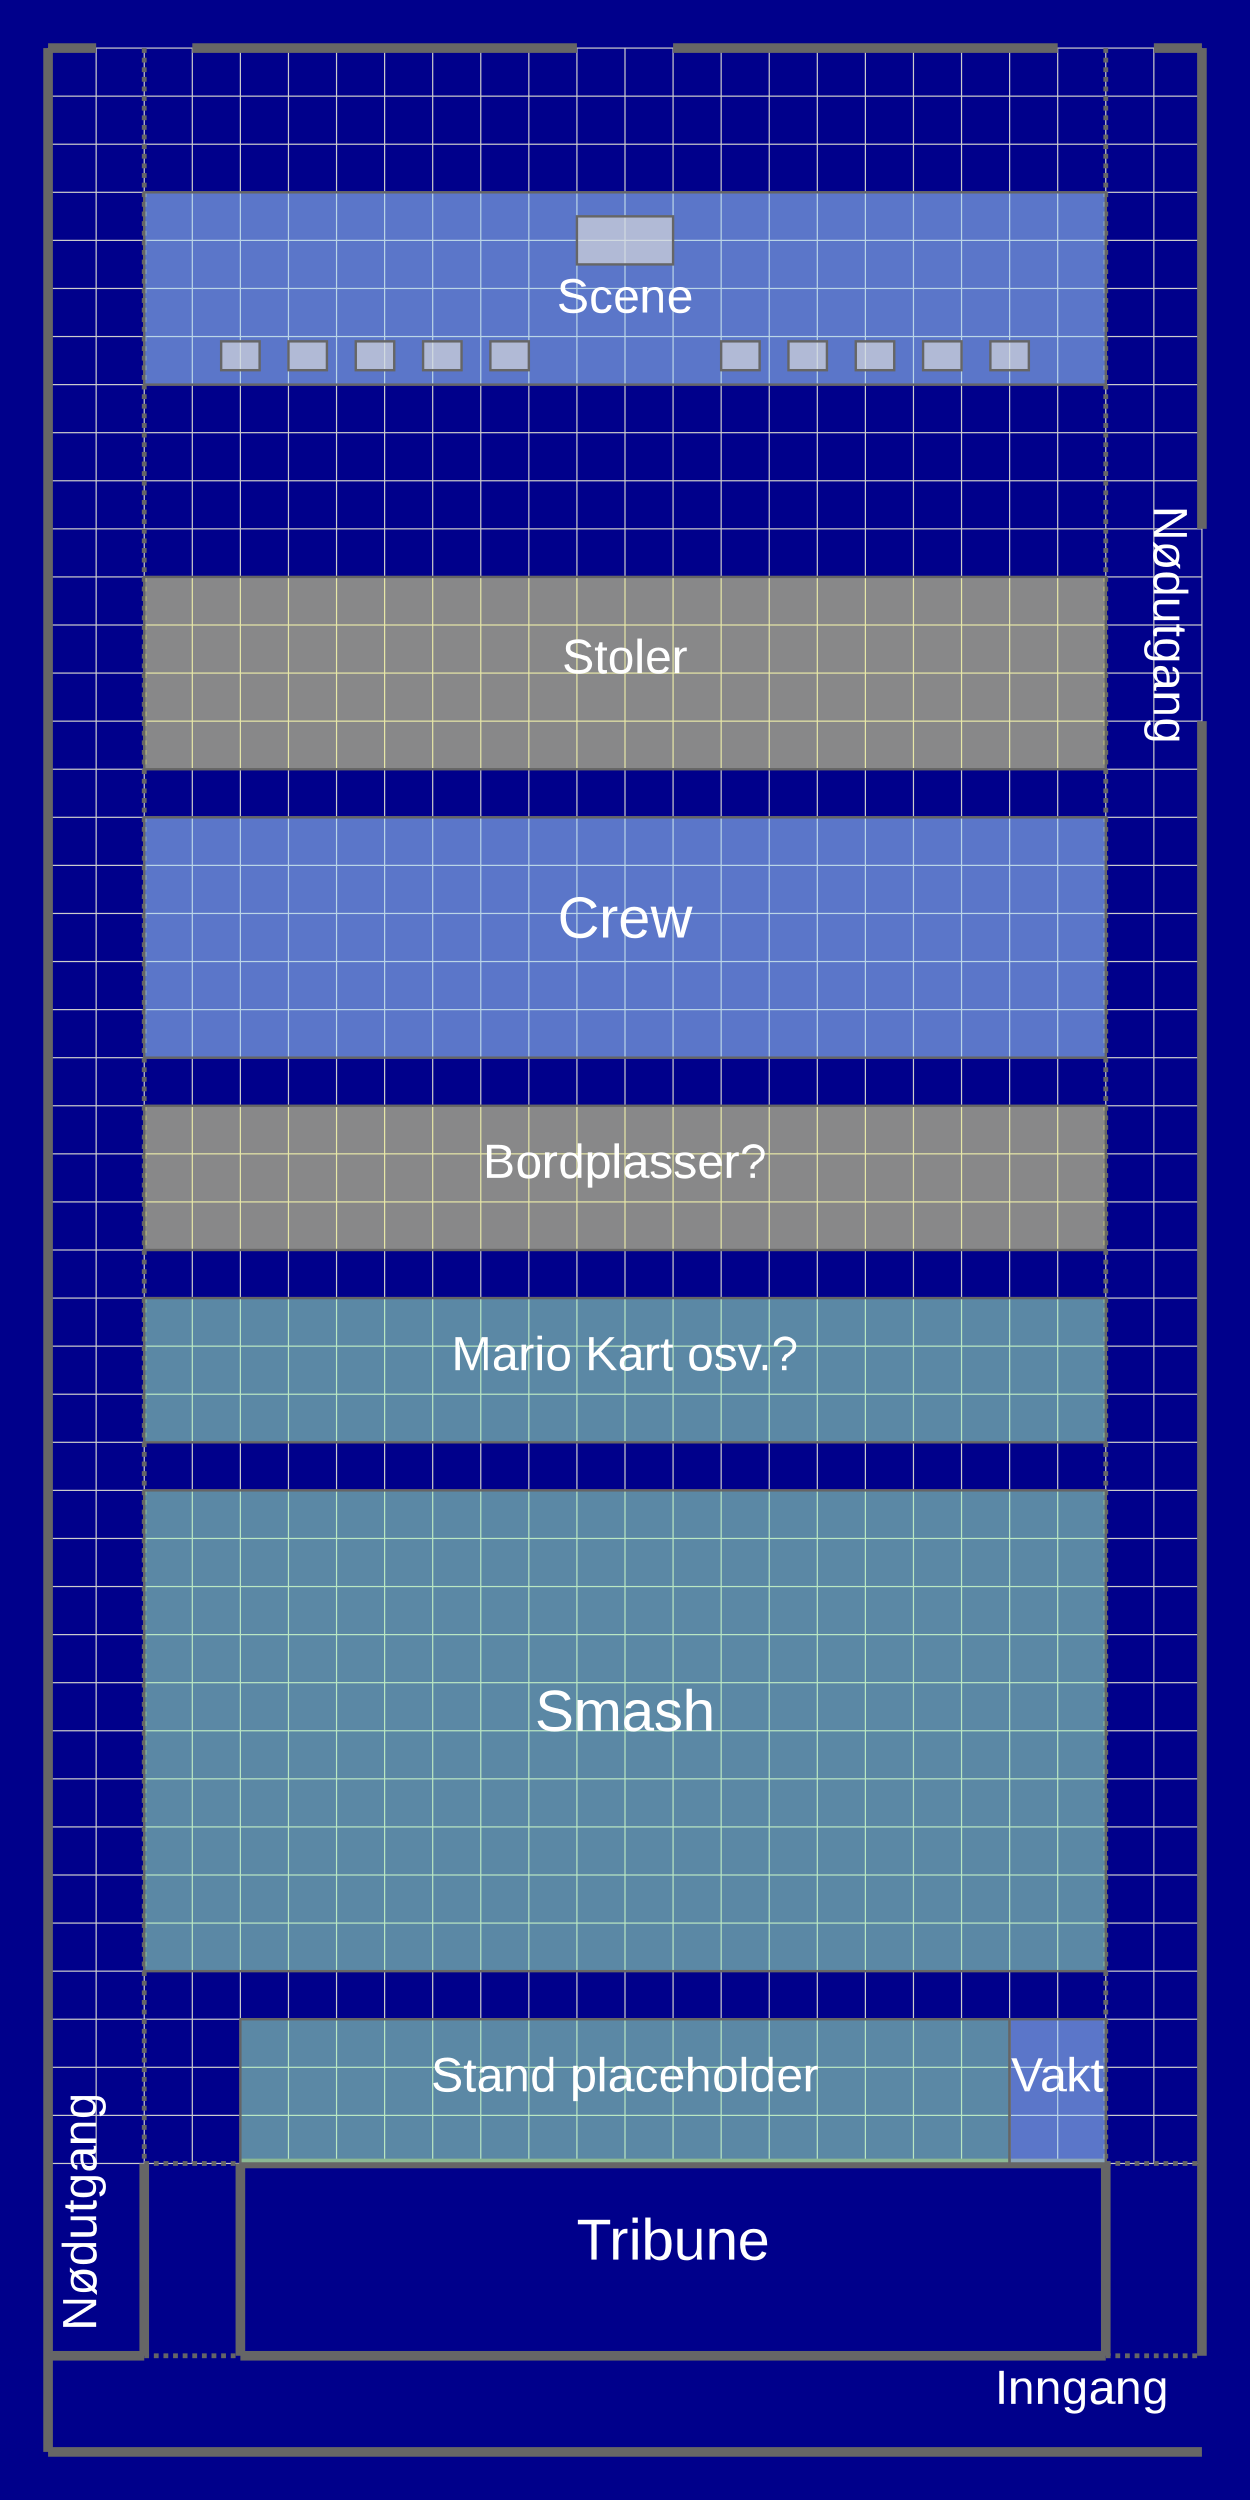
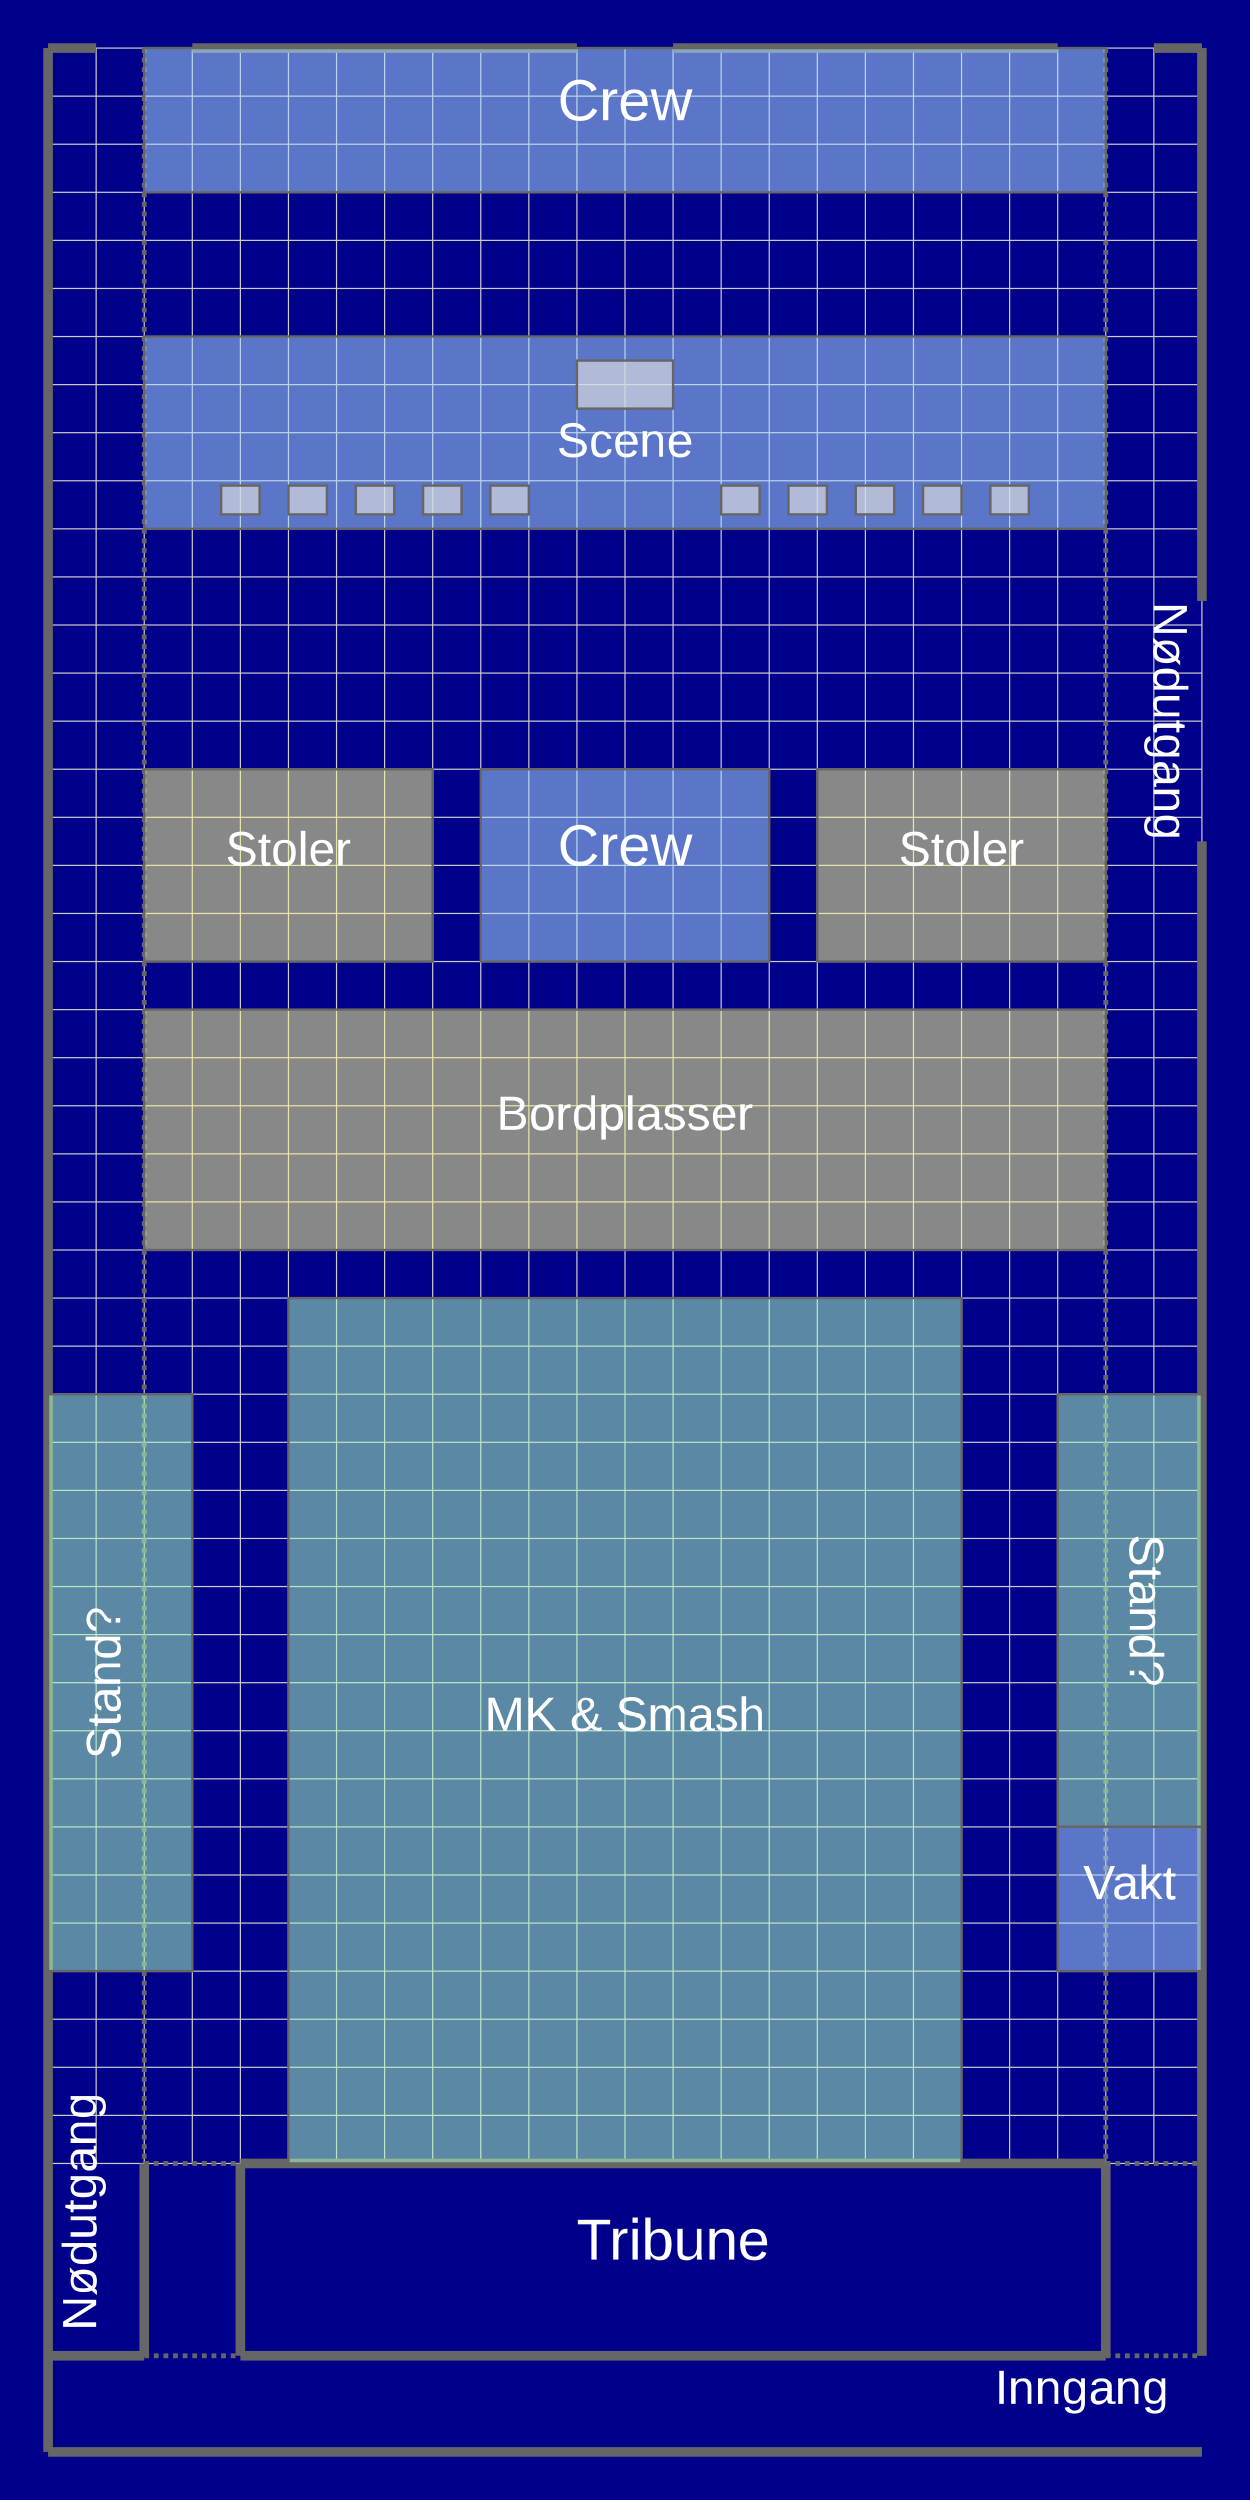
<svg xmlns="http://www.w3.org/2000/svg" viewBox="0 0 26 52">
  <style type="text/css">
        rect {
            /* Remove default fill */
            fill: none;
        }

        text {
            fill: white; /* TMP blueprint */
            font-family: Arial;
            /* Change default alignment to center point */
            text-anchor: middle;
            alignment-baseline: middle;
        }

        text.align-left {
            text-anchor: start;
        }

        text.align-right {
            text-anchor: end;
        }

        .grid {
            /* DEBUG: Grid lines */
            /*display: none;*/
        }

        .grid line {
            stroke: #ccc;
            stroke-width: 0.025px;
        }

        .walls line {
            stroke: #666;
            stroke-width: 0.2px;
        }

        .walls line.zone-wall {
            stroke: #666;
            stroke-width: 0.1px;
            stroke-dasharray: 0.1;
        }

        .area-title {
            font-size: 1.2px;
        }

        .area-title-small {
            font-size: 1.0px;
        }

        .area-text {
            font-size: 1px;
        }

        .sleeping-row-area {
            stroke: #666;
            stroke-width: 0.05px;
            fill: #afb8;
        }

        .stage-area {
            stroke: #666;
            stroke-width: 0.05px;
            fill: #adf8;
        }

        .crew-area {
            stroke: #666;
            stroke-width: 0.05px;
            fill: #adf8;
        }

        .participant-area {
            stroke: #666;
            stroke-width: 0.05px;
            fill: #ff88;
        }

        .misc-area {
            stroke: #666;
            stroke-width: 0.05px;
            fill: #afb8;
        }

        rect.seat,
        .seat rect {
            stroke: #666;
            stroke-width: 0.05px;
            fill: #ddda;
        }

        rect.seat.spacer-seat {
            /* DEBUG */
            /*display: none;*/
        }

        /* Dynamic studlan styling: Available seat */
        rect.seating-node-free {
            fill: #5cb85c;
        }

        /* Dynamic studlan styling: Occupied seat */
        rect.seating-node-occupied {
            fill: #d9534f;
        }

        /* Dynamic studlan styling: Own seat */
        rect.seating-node-self {
            fill: #f0ad4e;
        }

        /* Dynamic studlan styling: Clicked seat */
        rect.seating-node-info {
            stroke-width: 0.1px;
            fill: #0275d8;
        }

        /* Dynamic studlan styling: Hyperlinked seat */
        rect.seating-node-search {
            fill: #5bc0de;
            stroke-width: 0.1px;
        }
    </style>
  <rect width="100%" height="100%" style="fill: darkblue;" />
  <g class="hall" transform="translate(1, 1)">
    <g class="grid">
      <line x1="0" x2="0" y1="0" y2="44" />
      <line x1="1" x2="1" y1="0" y2="44" />
      <line x1="2" x2="2" y1="0" y2="44" />
      <line x1="3" x2="3" y1="0" y2="44" />
      <line x1="4" x2="4" y1="0" y2="44" />
      <line x1="5" x2="5" y1="0" y2="44" />
      <line x1="6" x2="6" y1="0" y2="44" />
      <line x1="7" x2="7" y1="0" y2="44" />
      <line x1="8" x2="8" y1="0" y2="44" />
      <line x1="9" x2="9" y1="0" y2="44" />
      <line x1="10" x2="10" y1="0" y2="44" />
      <line x1="11" x2="11" y1="0" y2="44" />
      <line x1="12" x2="12" y1="0" y2="44" />
      <line x1="13" x2="13" y1="0" y2="44" />
      <line x1="14" x2="14" y1="0" y2="44" />
      <line x1="15" x2="15" y1="0" y2="44" />
      <line x1="16" x2="16" y1="0" y2="44" />
      <line x1="17" x2="17" y1="0" y2="44" />
      <line x1="18" x2="18" y1="0" y2="44" />
      <line x1="19" x2="19" y1="0" y2="44" />
      <line x1="20" x2="20" y1="0" y2="44" />
      <line x1="21" x2="21" y1="0" y2="44" />
      <line x1="22" x2="22" y1="0" y2="44" />
      <line x1="23" x2="23" y1="0" y2="44" />
      <line x1="24" x2="24" y1="0" y2="44" />
      <line x1="0" x2="24" y1="0" y2="0" />
      <line x1="0" x2="24" y1="1" y2="1" />
      <line x1="0" x2="24" y1="2" y2="2" />
      <line x1="0" x2="24" y1="3" y2="3" />
      <line x1="0" x2="24" y1="4" y2="4" />
      <line x1="0" x2="24" y1="5" y2="5" />
      <line x1="0" x2="24" y1="6" y2="6" />
      <line x1="0" x2="24" y1="7" y2="7" />
      <line x1="0" x2="24" y1="8" y2="8" />
      <line x1="0" x2="24" y1="9" y2="9" />
      <line x1="0" x2="24" y1="10" y2="10" />
      <line x1="0" x2="24" y1="11" y2="11" />
      <line x1="0" x2="24" y1="12" y2="12" />
      <line x1="0" x2="24" y1="13" y2="13" />
      <line x1="0" x2="24" y1="14" y2="14" />
      <line x1="0" x2="24" y1="15" y2="15" />
      <line x1="0" x2="24" y1="16" y2="16" />
      <line x1="0" x2="24" y1="17" y2="17" />
      <line x1="0" x2="24" y1="18" y2="18" />
      <line x1="0" x2="24" y1="19" y2="19" />
      <line x1="0" x2="24" y1="20" y2="20" />
      <line x1="0" x2="24" y1="21" y2="21" />
      <line x1="0" x2="24" y1="22" y2="22" />
      <line x1="0" x2="24" y1="23" y2="23" />
      <line x1="0" x2="24" y1="24" y2="24" />
      <line x1="0" x2="24" y1="25" y2="25" />
      <line x1="0" x2="24" y1="26" y2="26" />
      <line x1="0" x2="24" y1="27" y2="27" />
      <line x1="0" x2="24" y1="28" y2="28" />
      <line x1="0" x2="24" y1="29" y2="29" />
      <line x1="0" x2="24" y1="30" y2="30" />
      <line x1="0" x2="24" y1="31" y2="31" />
      <line x1="0" x2="24" y1="32" y2="32" />
      <line x1="0" x2="24" y1="33" y2="33" />
      <line x1="0" x2="24" y1="34" y2="34" />
      <line x1="0" x2="24" y1="35" y2="35" />
      <line x1="0" x2="24" y1="36" y2="36" />
      <line x1="0" x2="24" y1="37" y2="37" />
      <line x1="0" x2="24" y1="38" y2="38" />
      <line x1="0" x2="24" y1="39" y2="39" />
      <line x1="0" x2="24" y1="40" y2="40" />
      <line x1="0" x2="24" y1="41" y2="41" />
      <line x1="0" x2="24" y1="42" y2="42" />
      <line x1="0" x2="24" y1="43" y2="43" />
      <line x1="0" x2="24" y1="44" y2="44" />
    </g>
    <g class="walls">
      <line x1="0" x2="1" y1="0" y2="0" />
      <line x1="3" x2="11" y1="0" y2="0" />
      <line x1="13" x2="21" y1="0" y2="0" />
      <line x1="23" x2="24" y1="0" y2="0" />
      <line x1="0" x2="0" y1="0" y2="50" />
      <line x1="2" x2="2" y1="0" y2="44" class="zone-wall" />
-       <g transform="translate(23, 12) rotate(90)">
+       <g transform="translate(23, 14) rotate(90)">
        <text class="area-text">Nødutgang</text>
      </g>
-       <line x1="24" x2="24" y1="0" y2="10" />
-       <line x1="24" x2="24" y1="14" y2="48" />
+       <line x1="24" x2="24" y1="0" y2="11.5" />
+       <line x1="24" x2="24" y1="16.5" y2="48" />
      <line x1="22" x2="22" y1="0" y2="44" class="zone-wall" />
      <g transform="translate(21.5, 49) rotate(0)">
        <text class="area-text">Inngang</text>
      </g>
      <g transform="translate(1, 45) rotate(270)">
        <text class="area-text">Nødutgang</text>
      </g>
      <line x1="0" x2="24" y1="50" y2="50" />
      <line x1="2" x2="2" y1="44" y2="48" />
      <line x1="0" x2="2" y1="48" y2="48" />
      <text x="13" y="46" class="area-title">Tribune</text>
      <line x1="4" x2="22" y1="44" y2="44" />
      <line x1="4" x2="22" y1="48" y2="48" />
      <line x1="2" x2="4" y1="44" y2="44" class="zone-wall" />
      <line x1="22" x2="24" y1="44" y2="44" class="zone-wall" />
      <line x1="2" x2="4" y1="48" y2="48" class="zone-wall" />
      <line x1="22" x2="24" y1="48" y2="48" class="zone-wall" />
      <line x1="4" x2="4" y1="44" y2="48" />
      <line x1="22" x2="22" y1="44" y2="48" />
    </g>
-     <g class="stage" transform="translate(2, 3)">
+     <g transform="translate(2, 0)">
+       <rect x="0" y="0" width="20" height="3" class="crew-area" />
+       <text x="10" y="1.5" class="area-title">Crew</text>
+     </g>
+     <g class="stage" transform="translate(2, 6)">
      <rect width="20" height="4" class="stage-area" />
      <text x="10" y="2.5" class="area-title-small">Scene</text>
      <g class="seating-row" transform="translate(1.6, 4)">
        <rect x="0.0" y="-0.9" width="0.8" height="0.6" class="seat spacer-seat" />
        <rect x="1.4" y="-0.9" width="0.8" height="0.6" class="seat spacer-seat" />
        <rect x="2.8" y="-0.9" width="0.8" height="0.6" class="seat spacer-seat" />
        <rect x="4.2" y="-0.9" width="0.8" height="0.6" class="seat spacer-seat" />
        <rect x="5.6" y="-0.9" width="0.8" height="0.6" class="seat spacer-seat" />
      </g>
      <g class="seating-row" transform="translate(12, 4)">
        <rect x="0.0" y="-0.9" width="0.8" height="0.6" class="seat spacer-seat" />
        <rect x="1.4" y="-0.9" width="0.8" height="0.6" class="seat spacer-seat" />
        <rect x="2.8" y="-0.9" width="0.8" height="0.6" class="seat spacer-seat" />
        <rect x="4.2" y="-0.9" width="0.8" height="0.6" class="seat spacer-seat" />
        <rect x="5.6" y="-0.9" width="0.8" height="0.6" class="seat spacer-seat" />
      </g>
      <g class="seating-row" transform="translate(10, 0.5)">
        <rect x="-1" y="0" width="2" height="1" class="seat spacer-seat" />
      </g>
    </g>
-     <g transform="translate(2, 11)">
-       <rect x="0" y="0" width="20" height="4" class="participant-area" />
-       <text x="10" y="2" class="area-title-small">Stoler</text>
-     </g>
-     <g transform="translate(2, 16)">
-       <rect x="0" y="0" width="20" height="5" class="crew-area" />
-       <text x="10" y="2.5" class="area-title">Crew</text>
-     </g>
-     <g transform="translate(2, 22)">
-       <rect x="0" y="0" width="20" height="3" class="participant-area" />
-       <text x="10" y="1.5" class="area-title-small">Bordplasser?</text>
-     </g>
-     <g transform="translate(2, 26)">
-       <rect x="0" y="0" width="20" height="3" class="misc-area" />
-       <text x="10" y="1.5" class="area-title-small">Mario Kart osv.?</text>
-     </g>
-     <g transform="translate(2, 30)">
-       <rect x="0" y="0" width="20" height="10" class="misc-area" />
-       <text x="10" y="5" class="area-title">Smash</text>
-     </g>
-     <g transform="translate(4, 41)">
-       <rect x="0" y="0" width="16" height="3" class="misc-area" />
-       <text x="8" y="1.5" class="area-title-small">Stand placeholder</text>
-     </g>
-     <g transform="translate(20, 41)">
-       <rect x="0" y="0" width="2" height="3" class="crew-area" />
-       <text x="1" y="1.5" class="area-title-small">Vakt</text>
+     <g transform="translate(2, 15)">
+       <rect x="0" y="0" width="6" height="4" class="participant-area" />
+       <text x="3" y="2" class="area-title-small">Stoler</text>
+     </g>
+     <g transform="translate(16, 15)">
+       <rect x="0" y="0" width="6" height="4" class="participant-area" />
+       <text x="3" y="2" class="area-title-small">Stoler</text>
+     </g>
+     <g transform="translate(9, 15)">
+       <rect x="0" y="0" width="6" height="4" class="crew-area" />
+       <text x="3" y="2" class="area-title">Crew</text>
+     </g>
+     <g transform="translate(2, 20)">
+       <rect x="0" y="0" width="20" height="5" class="participant-area" />
+       <text x="10" y="2.5" class="area-title-small">Bordplasser</text>
+     </g>
+     <g transform="translate(5, 26)">
+       <rect x="0" y="0" width="14" height="18" class="misc-area" />
+       <text x="7" y="9" class="area-title-small">MK &amp; Smash</text>
+     </g>
+     <g transform="translate(0, 28)">
+       <rect x="0" y="0" width="3" height="12" class="misc-area" />
+       <g transform="translate(1.5, 6) rotate(270)">
+         <text class="area-title-small">Stand?</text>
+       </g>
+     </g>
+     <g transform="translate(21, 28)">
+       <rect x="0" y="0" width="3" height="9" class="misc-area" />
+       <g transform="translate(1.5, 4.5) rotate(90)">
+         <text class="area-title-small">Stand?</text>
+       </g>
+     </g>
+     <g transform="translate(21, 37)">
+       <rect x="0" y="0" width="3" height="3" class="crew-area" />
+       <text x="1.5" y="1.5" class="area-title-small">Vakt</text>
    </g>
  </g>
</svg>
